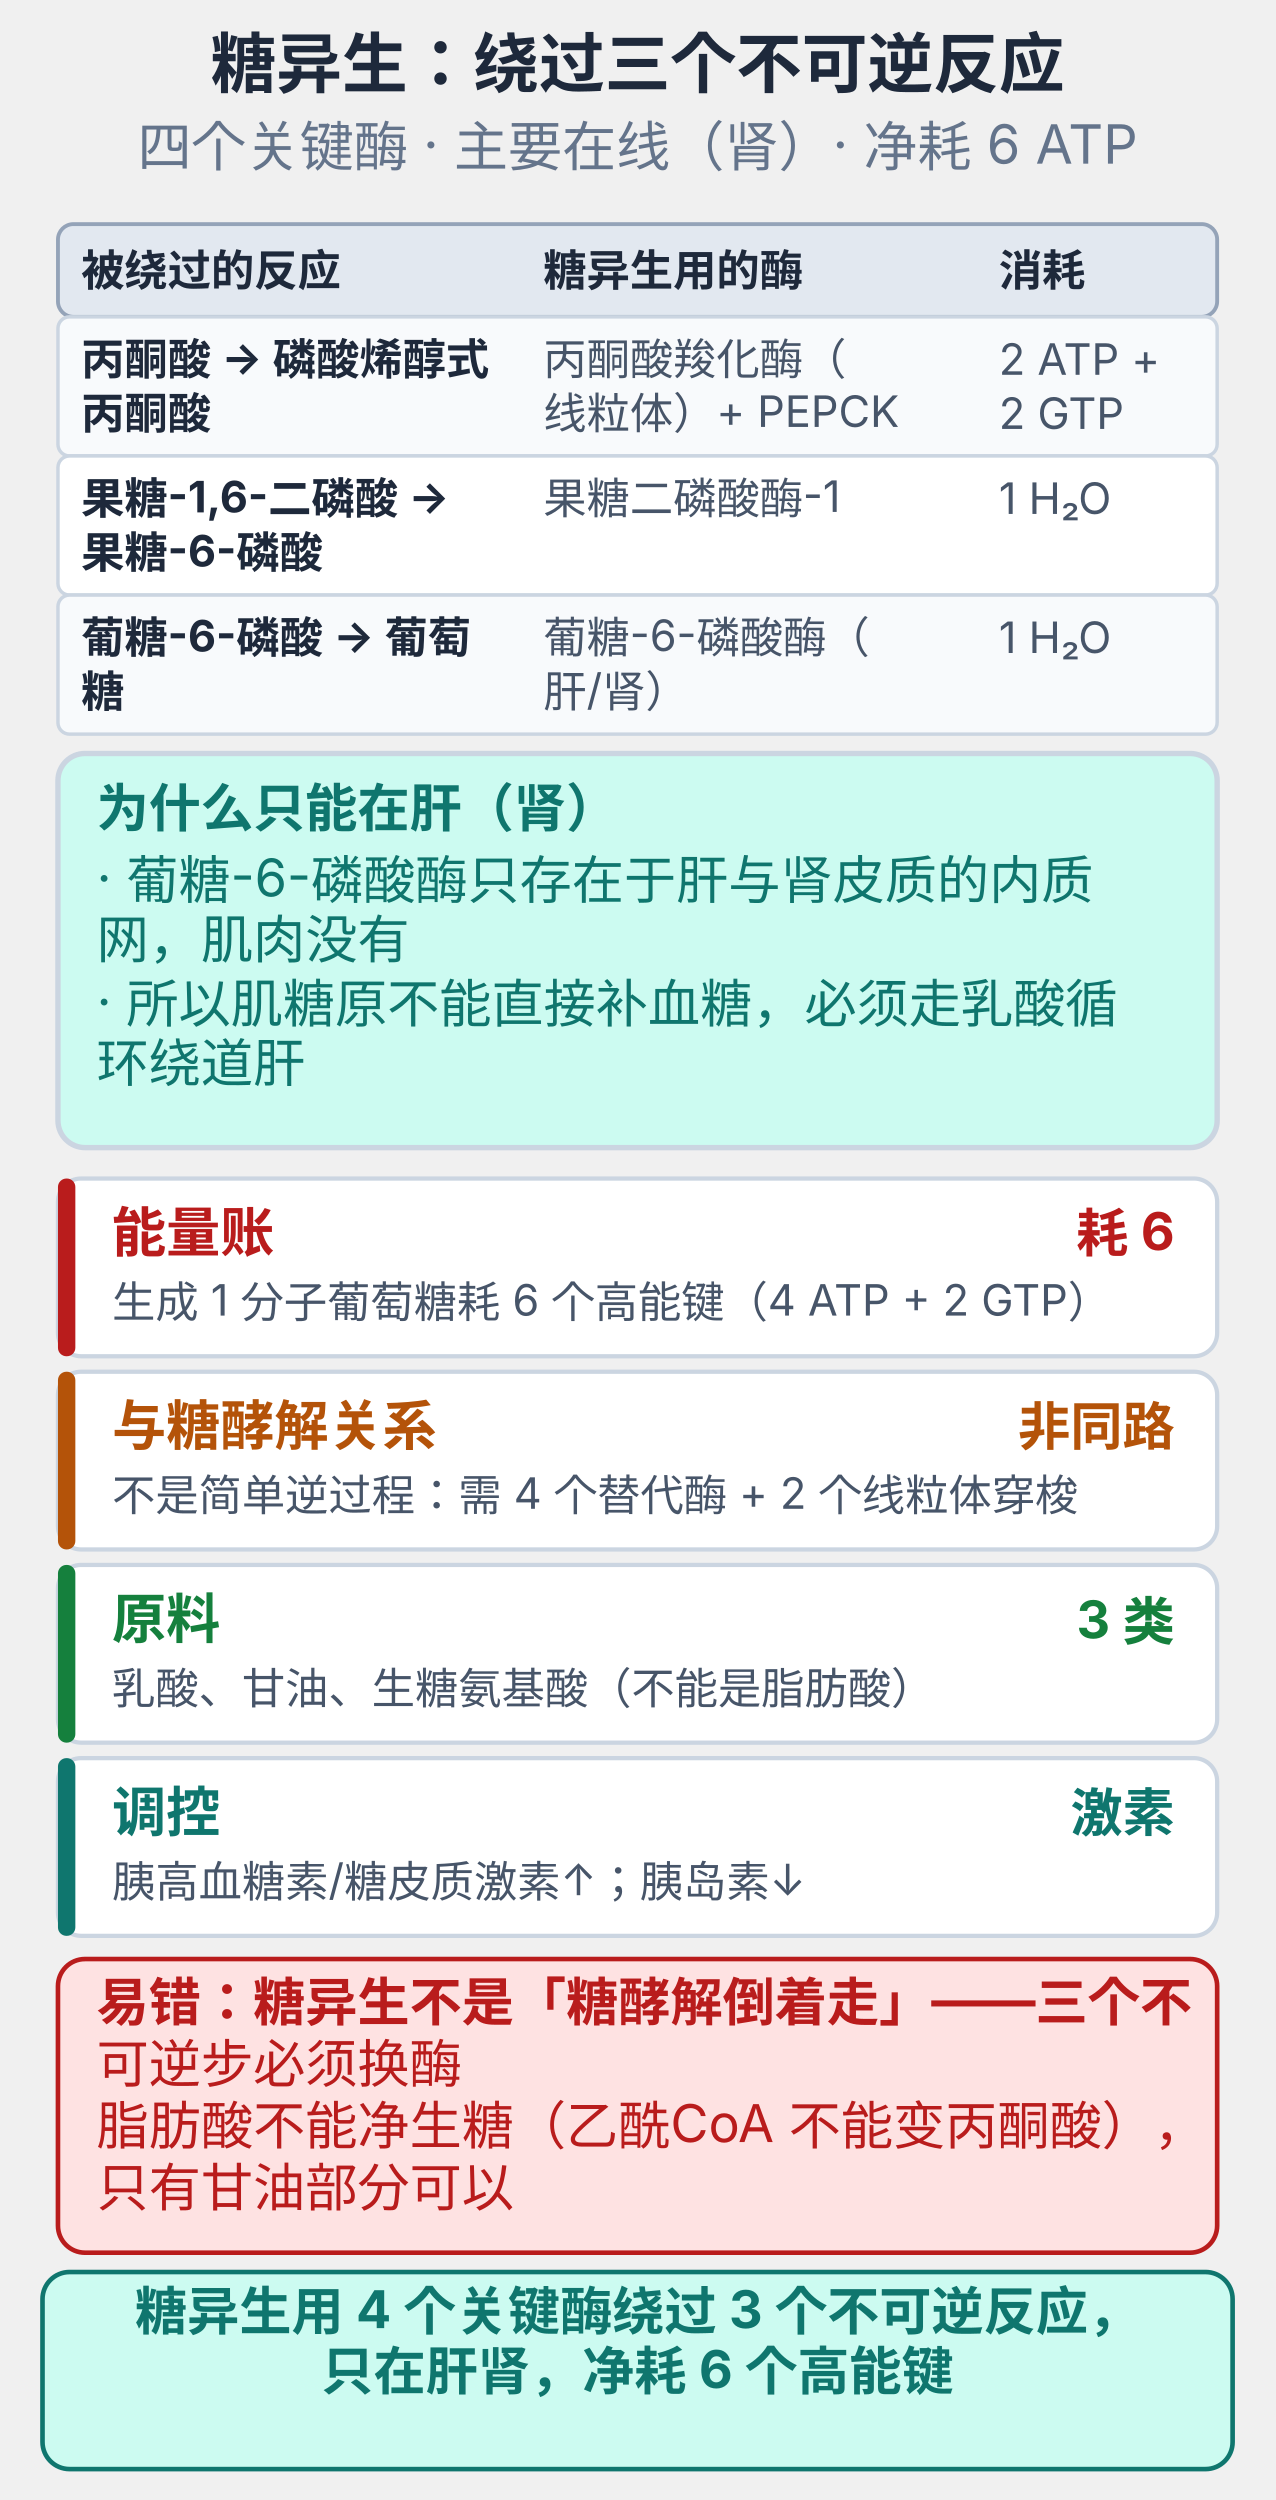
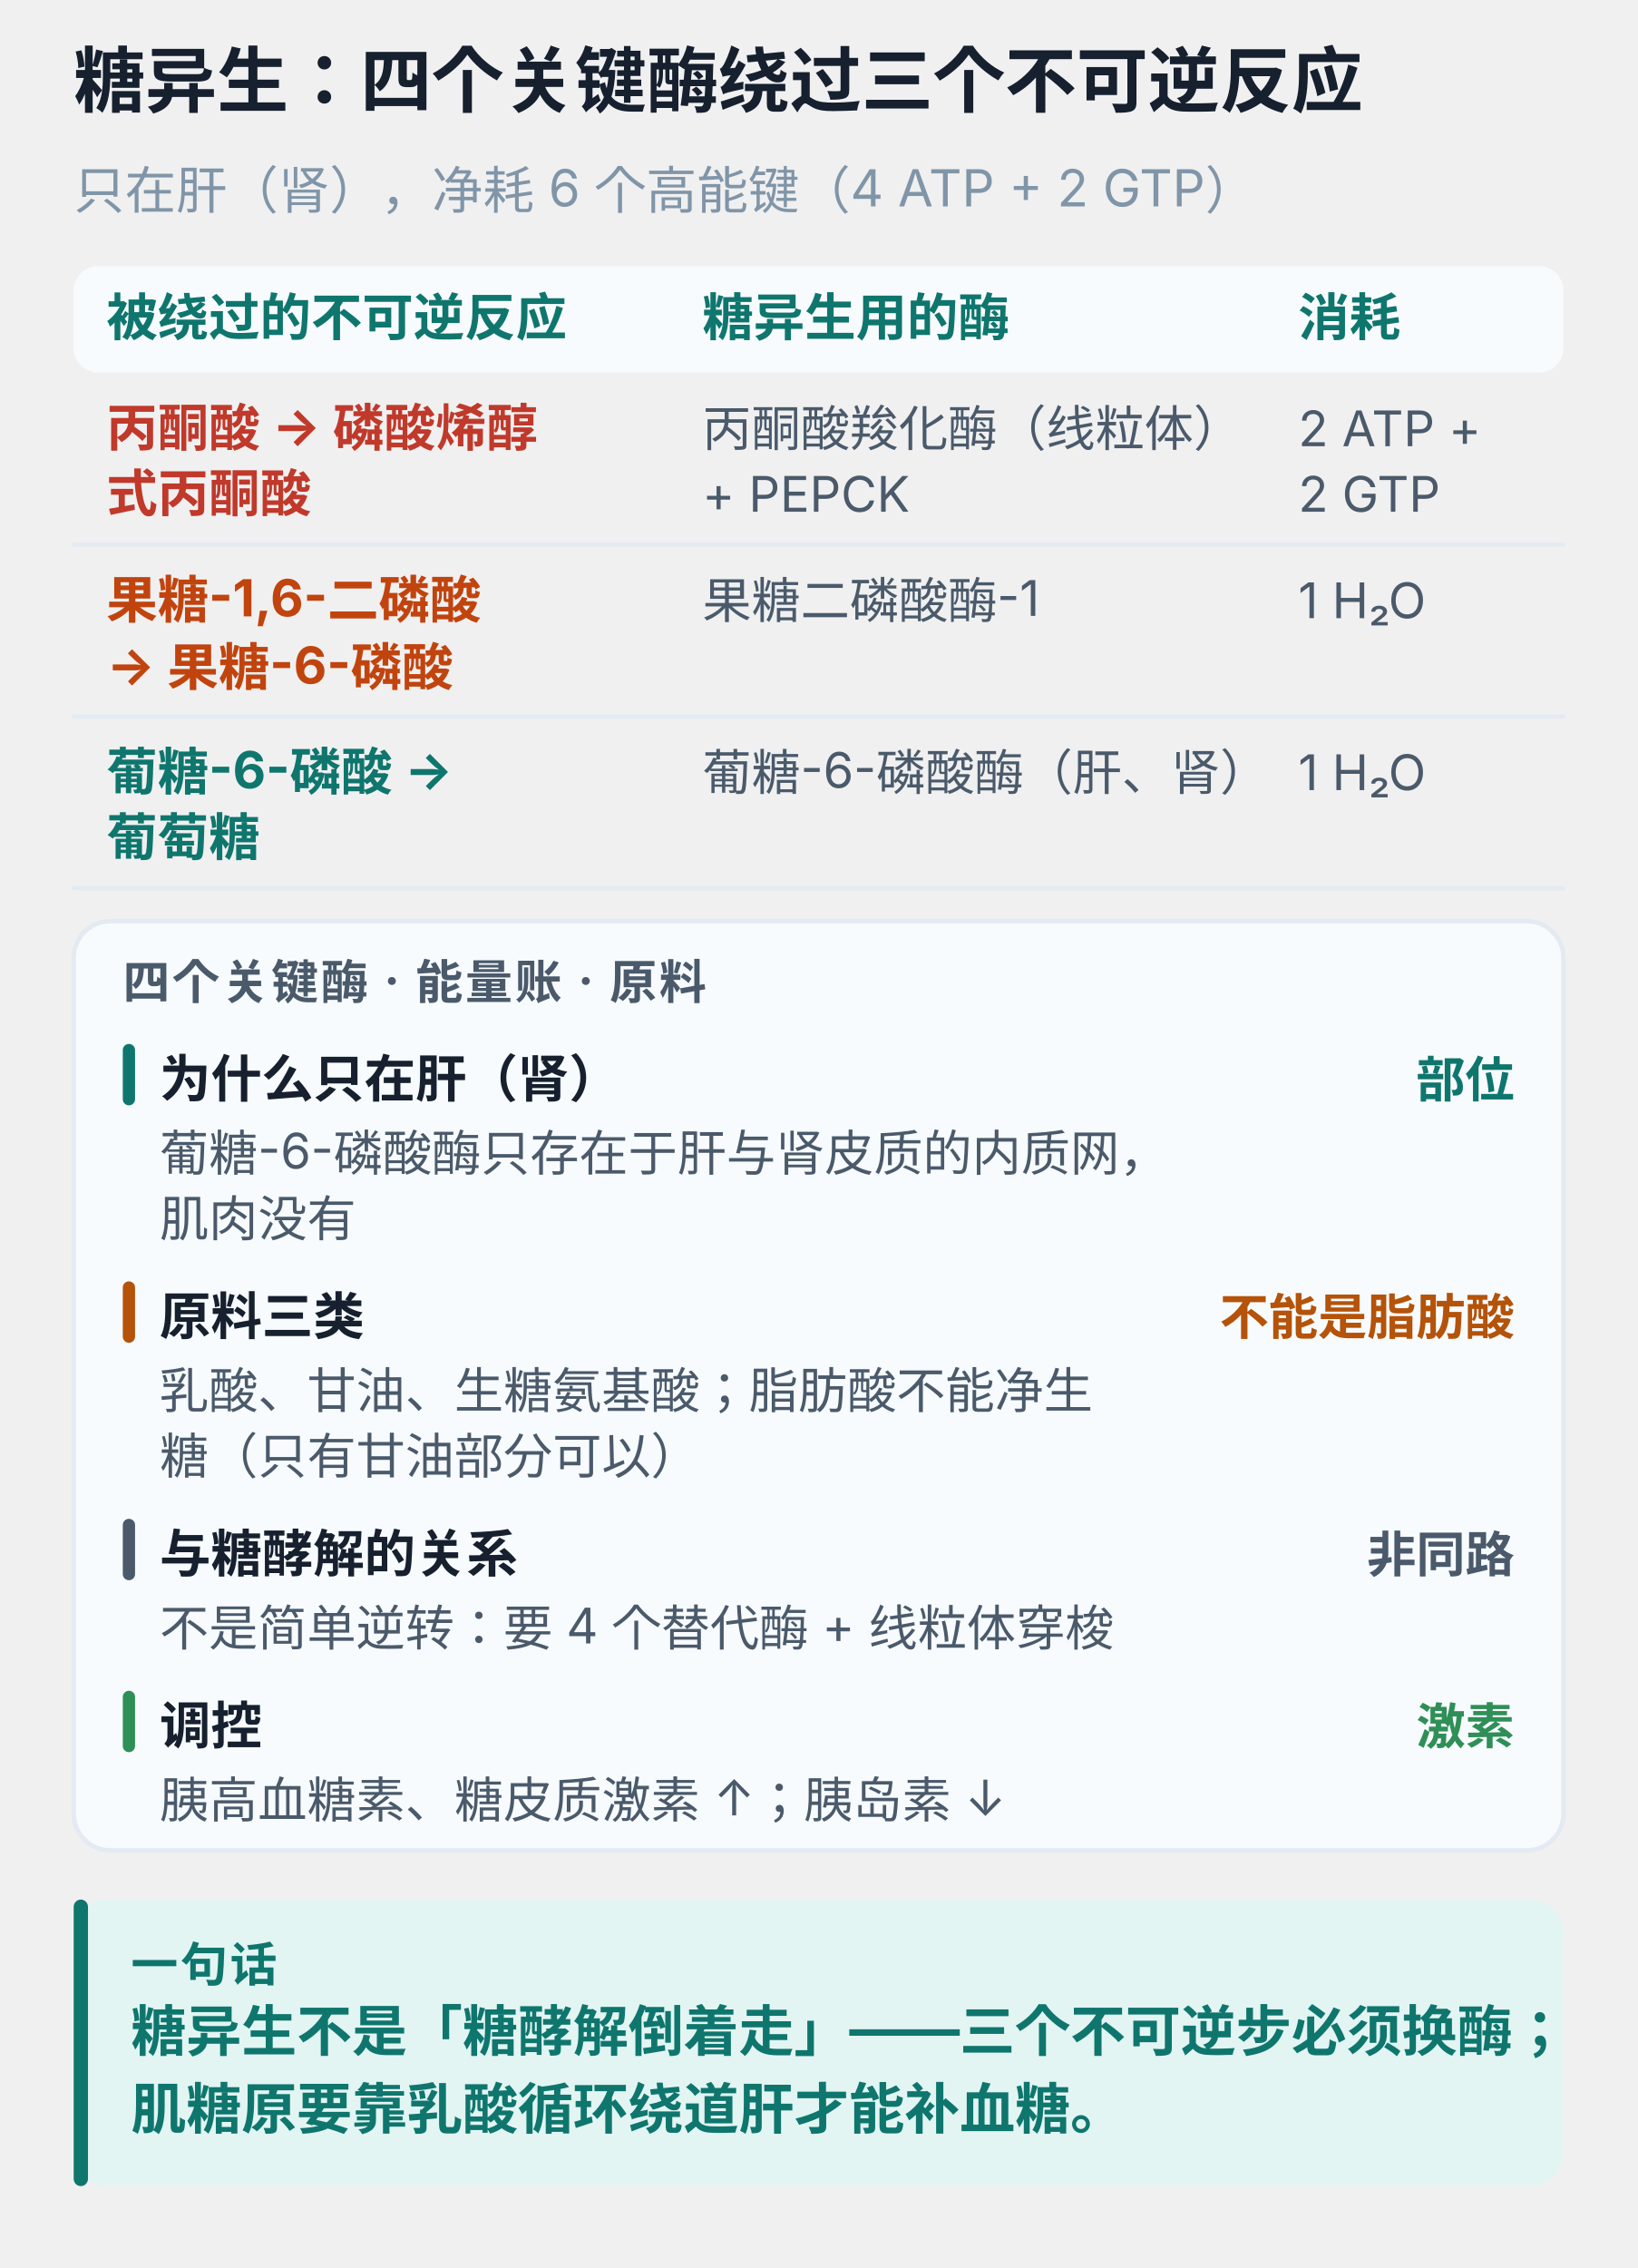
- <svg xmlns="http://www.w3.org/2000/svg" viewBox="0 0 330 647" width="100%" style="max-width:330px;display:block;margin:0 auto;background:#ffffff;border-radius:10px" role="img">
-   <text x="165.0" y="22.6" text-anchor="middle" font-size="17" font-weight="700" fill="#1e293b" font-family="-apple-system,'PingFang SC','Microsoft YaHei',sans-serif">糖异生：绕过三个不可逆反应</text>
-   <text x="165.0" y="43.0" text-anchor="middle" font-size="14" font-weight="400" fill="#64748b" font-family="-apple-system,'PingFang SC','Microsoft YaHei',sans-serif">四个关键酶 · 主要在线（肾）· 净耗 6 ATP</text>
-   <rect x="15.0" y="58.0" width="300.0" height="24.0" rx="4" fill="#e2e8f0" stroke="#94a3b8" stroke-width="1" />
-   <text x="21.0" y="74.0" text-anchor="start" font-size="11.2" font-weight="700" fill="#1e293b" font-family="-apple-system,'PingFang SC','Microsoft YaHei',sans-serif">被绕过的反应</text>
-   <text x="140.6" y="74.0" text-anchor="start" font-size="11.2" font-weight="700" fill="#1e293b" font-family="-apple-system,'PingFang SC','Microsoft YaHei',sans-serif">糖异生用的酶</text>
-   <text x="258.5" y="74.0" text-anchor="start" font-size="11.2" font-weight="700" fill="#1e293b" font-family="-apple-system,'PingFang SC','Microsoft YaHei',sans-serif">消耗</text>
-   <rect x="15.0" y="82.0" width="300.0" height="36.0" rx="3" fill="#f8fafc" stroke="#cbd5e1" stroke-width="0.9" />
-   <text x="21.0" y="97.0" text-anchor="start" font-size="11.2" font-weight="700" fill="#1e293b" font-family="-apple-system,'PingFang SC','Microsoft YaHei',sans-serif">丙酮酸 → 磷酸烯醇式</text>
-   <text x="21.0" y="111.0" text-anchor="start" font-size="11.2" font-weight="700" fill="#1e293b" font-family="-apple-system,'PingFang SC','Microsoft YaHei',sans-serif">丙酮酸</text>
-   <text x="140.6" y="97.0" text-anchor="start" font-size="11.2" font-weight="400" fill="#475569" font-family="-apple-system,'PingFang SC','Microsoft YaHei',sans-serif">丙酮酸羧化酶（</text>
-   <text x="140.6" y="111.0" text-anchor="start" font-size="11.2" font-weight="400" fill="#475569" font-family="-apple-system,'PingFang SC','Microsoft YaHei',sans-serif">线粒体）+ PEPCK</text>
-   <text x="258.5" y="97.0" text-anchor="start" font-size="11.2" font-weight="400" fill="#475569" font-family="-apple-system,'PingFang SC','Microsoft YaHei',sans-serif">2 ATP + </text>
-   <text x="258.5" y="111.0" text-anchor="start" font-size="11.2" font-weight="400" fill="#475569" font-family="-apple-system,'PingFang SC','Microsoft YaHei',sans-serif">2 GTP</text>
-   <rect x="15.0" y="118.0" width="300.0" height="36.0" rx="3" fill="#ffffff" stroke="#cbd5e1" stroke-width="0.9" />
-   <text x="21.0" y="133.0" text-anchor="start" font-size="11.2" font-weight="700" fill="#1e293b" font-family="-apple-system,'PingFang SC','Microsoft YaHei',sans-serif">果糖-1,6-二磷酸 → </text>
-   <text x="21.0" y="147.0" text-anchor="start" font-size="11.2" font-weight="700" fill="#1e293b" font-family="-apple-system,'PingFang SC','Microsoft YaHei',sans-serif">果糖-6-磷酸</text>
-   <text x="140.6" y="133.0" text-anchor="start" font-size="11.2" font-weight="400" fill="#475569" font-family="-apple-system,'PingFang SC','Microsoft YaHei',sans-serif">果糖二磷酸酶-1</text>
-   <text x="258.5" y="133.0" text-anchor="start" font-size="11.2" font-weight="400" fill="#475569" font-family="-apple-system,'PingFang SC','Microsoft YaHei',sans-serif">1 H₂O</text>
-   <rect x="15.0" y="154.0" width="300.0" height="36.0" rx="3" fill="#f8fafc" stroke="#cbd5e1" stroke-width="0.9" />
-   <text x="21.0" y="169.0" text-anchor="start" font-size="11.2" font-weight="700" fill="#1e293b" font-family="-apple-system,'PingFang SC','Microsoft YaHei',sans-serif">葡糖-6-磷酸 → 葡萄</text>
-   <text x="21.0" y="183.0" text-anchor="start" font-size="11.2" font-weight="700" fill="#1e293b" font-family="-apple-system,'PingFang SC','Microsoft YaHei',sans-serif">糖</text>
-   <text x="140.6" y="169.0" text-anchor="start" font-size="11.2" font-weight="400" fill="#475569" font-family="-apple-system,'PingFang SC','Microsoft YaHei',sans-serif">葡糖-6-磷酸酶（</text>
-   <text x="140.6" y="183.0" text-anchor="start" font-size="11.2" font-weight="400" fill="#475569" font-family="-apple-system,'PingFang SC','Microsoft YaHei',sans-serif">肝/肾）</text>
-   <text x="258.5" y="169.0" text-anchor="start" font-size="11.2" font-weight="400" fill="#475569" font-family="-apple-system,'PingFang SC','Microsoft YaHei',sans-serif">1 H₂O</text>
-   <rect x="15.0" y="195.0" width="300.0" height="102.0" rx="7" fill="#ccfbf1" stroke="#cbd5e1" stroke-width="1.4" />
-   <text x="25.0" y="214.0" text-anchor="start" font-size="13.5" font-weight="700" fill="#0f766e" font-family="-apple-system,'PingFang SC','Microsoft YaHei',sans-serif">为什么只能在肝（肾）</text>
-   <text x="25.0" y="232.0" text-anchor="start" font-size="13.5" font-weight="400" fill="#0f766e" font-family="-apple-system,'PingFang SC','Microsoft YaHei',sans-serif">· 葡糖-6-磷酸酶只存在于肝与肾皮质的内质</text>
-   <text x="25.0" y="248.0" text-anchor="start" font-size="13.5" font-weight="400" fill="#0f766e" font-family="-apple-system,'PingFang SC','Microsoft YaHei',sans-serif">网，肌肉没有</text>
-   <text x="25.0" y="264.0" text-anchor="start" font-size="13.5" font-weight="400" fill="#0f766e" font-family="-apple-system,'PingFang SC','Microsoft YaHei',sans-serif">· 所以肌糖原不能直接补血糖，必须走乳酸循</text>
-   <text x="25.0" y="280.0" text-anchor="start" font-size="13.5" font-weight="400" fill="#0f766e" font-family="-apple-system,'PingFang SC','Microsoft YaHei',sans-serif">环绕道肝</text>
-   <rect x="15.0" y="305.0" width="300.0" height="46.0" rx="6" fill="#ffffff" stroke="#cbd5e1" stroke-width="1.1" />
-   <rect x="15.0" y="305.0" width="4.5" height="46.0" rx="2.2" fill="#b91c1c" />
-   <text x="29.0" y="324.0" text-anchor="start" font-size="14" font-weight="700" fill="#b91c1c" font-family="-apple-system,'PingFang SC','Microsoft YaHei',sans-serif">能量账</text>
-   <text x="304.0" y="324.0" text-anchor="end" font-size="13.5" font-weight="700" fill="#b91c1c" font-family="-apple-system,'PingFang SC','Microsoft YaHei',sans-serif">耗 6</text>
-   <text x="29.0" y="341.0" text-anchor="start" font-size="11.2" font-weight="400" fill="#475569" font-family="-apple-system,'PingFang SC','Microsoft YaHei',sans-serif">生成 1 分子葡萄糖耗 6 个高能键（4 ATP + 2 GTP）</text>
-   <rect x="15.0" y="355.0" width="300.0" height="46.0" rx="6" fill="#ffffff" stroke="#cbd5e1" stroke-width="1.1" />
-   <rect x="15.0" y="355.0" width="4.5" height="46.0" rx="2.2" fill="#b45309" />
-   <text x="29.0" y="374.0" text-anchor="start" font-size="14" font-weight="700" fill="#b45309" font-family="-apple-system,'PingFang SC','Microsoft YaHei',sans-serif">与糖酵解关系</text>
-   <text x="304.0" y="374.0" text-anchor="end" font-size="13.5" font-weight="700" fill="#b45309" font-family="-apple-system,'PingFang SC','Microsoft YaHei',sans-serif">非同路</text>
-   <text x="29.0" y="391.0" text-anchor="start" font-size="11.2" font-weight="400" fill="#475569" font-family="-apple-system,'PingFang SC','Microsoft YaHei',sans-serif">不是简单逆过程：需 4 个替代酶 + 2 个线粒体穿梭</text>
-   <rect x="15.0" y="405.0" width="300.0" height="46.0" rx="6" fill="#ffffff" stroke="#cbd5e1" stroke-width="1.1" />
-   <rect x="15.0" y="405.0" width="4.5" height="46.0" rx="2.2" fill="#15803d" />
-   <text x="29.0" y="424.0" text-anchor="start" font-size="14" font-weight="700" fill="#15803d" font-family="-apple-system,'PingFang SC','Microsoft YaHei',sans-serif">原料</text>
-   <text x="304.0" y="424.0" text-anchor="end" font-size="13.5" font-weight="700" fill="#15803d" font-family="-apple-system,'PingFang SC','Microsoft YaHei',sans-serif">3 类</text>
-   <text x="29.0" y="441.0" text-anchor="start" font-size="11.2" font-weight="400" fill="#475569" font-family="-apple-system,'PingFang SC','Microsoft YaHei',sans-serif">乳酸、甘油、生糖氨基酸（不能是脂肪酸）</text>
-   <rect x="15.0" y="455.0" width="300.0" height="46.0" rx="6" fill="#ffffff" stroke="#cbd5e1" stroke-width="1.1" />
-   <rect x="15.0" y="455.0" width="4.5" height="46.0" rx="2.2" fill="#0f766e" />
-   <text x="29.0" y="474.0" text-anchor="start" font-size="14" font-weight="700" fill="#0f766e" font-family="-apple-system,'PingFang SC','Microsoft YaHei',sans-serif">调控</text>
-   <text x="304.0" y="474.0" text-anchor="end" font-size="13.5" font-weight="700" fill="#0f766e" font-family="-apple-system,'PingFang SC','Microsoft YaHei',sans-serif">激素</text>
-   <text x="29.0" y="491.0" text-anchor="start" font-size="11.2" font-weight="400" fill="#475569" font-family="-apple-system,'PingFang SC','Microsoft YaHei',sans-serif">胰高血糖素/糖皮质激素↑；胰岛素↓</text>
-   <rect x="15.0" y="507.0" width="300.0" height="76.0" rx="7" fill="#fee2e2" stroke="#b91c1c" stroke-width="1.2" />
-   <text x="25.0" y="523.0" text-anchor="start" font-size="13.5" font-weight="700" fill="#b91c1c" font-family="-apple-system,'PingFang SC','Microsoft YaHei',sans-serif">易错：糖异生不是「糖酵解倒着走」——三个不</text>
-   <text x="25.0" y="539.0" text-anchor="start" font-size="13.5" font-weight="400" fill="#b91c1c" font-family="-apple-system,'PingFang SC','Microsoft YaHei',sans-serif">可逆步必须换酶</text>
-   <text x="25.0" y="555.0" text-anchor="start" font-size="13.5" font-weight="400" fill="#b91c1c" font-family="-apple-system,'PingFang SC','Microsoft YaHei',sans-serif">脂肪酸不能净生糖（乙酰CoA 不能变丙酮酸），</text>
-   <text x="25.0" y="571.0" text-anchor="start" font-size="13.5" font-weight="400" fill="#b91c1c" font-family="-apple-system,'PingFang SC','Microsoft YaHei',sans-serif">只有甘油部分可以</text>
-   <rect x="11.0" y="588.0" width="308.0" height="51.0" rx="7" fill="#ccfbf1" stroke="#0f766e" stroke-width="1.2" />
-   <text x="165.0" y="603.0" text-anchor="middle" font-size="13.5" font-weight="700" fill="#0f766e" font-family="-apple-system,'PingFang SC','Microsoft YaHei',sans-serif">糖异生用 4 个关键酶绕过 3 个不可逆反应，</text>
-   <text x="165.0" y="618.5" text-anchor="middle" font-size="13.5" font-weight="700" fill="#0f766e" font-family="-apple-system,'PingFang SC','Microsoft YaHei',sans-serif">只在肝肾，净耗 6 个高能键</text>
+ <svg xmlns="http://www.w3.org/2000/svg" viewBox="0 0 400 554" width="100%" style="max-width:400px;display:block;margin:0 auto;background:#ffffff;border-radius:12px" role="img" aria-label="糖异生：四个关键酶绕过三个不可逆反应">
+   <text x="18.0" y="26.0" font-size="17.5" font-weight="700" fill="#16202e" font-family="-apple-system,BlinkMacSystemFont,'PingFang SC','Microsoft YaHei',sans-serif">糖异生：四个关键酶绕过三个不可逆反应</text>
+   <text x="18.0" y="51.0" font-size="12.5" font-weight="400" fill="#8095a8" font-family="-apple-system,BlinkMacSystemFont,'PingFang SC','Microsoft YaHei',sans-serif">只在肝（肾），净耗 6 个高能键（4 ATP + 2 GTP）</text>
+   <rect x="18.0" y="65.0" width="364.0" height="26.0" rx="6" fill="#f8fbfd" />
+   <text x="26.0" y="82.0" font-size="12.5" font-weight="700" fill="#0f766e" font-family="-apple-system,BlinkMacSystemFont,'PingFang SC','Microsoft YaHei',sans-serif">被绕过的不可逆反应</text>
+   <text x="171.6" y="82.0" font-size="12.5" font-weight="700" fill="#0f766e" font-family="-apple-system,BlinkMacSystemFont,'PingFang SC','Microsoft YaHei',sans-serif">糖异生用的酶</text>
+   <text x="317.2" y="82.0" font-size="12.5" font-weight="700" fill="#0f766e" font-family="-apple-system,BlinkMacSystemFont,'PingFang SC','Microsoft YaHei',sans-serif">消耗</text>
+   <line x1="18.0" y1="133.0" x2="382.0" y2="133.0" stroke="#e3eaf2" stroke-width="1" stroke-linecap="round" />
+   <text x="26.0" y="109.0" font-size="12.5" font-weight="700" fill="#c0392b" font-family="-apple-system,BlinkMacSystemFont,'PingFang SC','Microsoft YaHei',sans-serif">丙酮酸 → 磷酸烯醇</text>
+   <text x="26.0" y="125.0" font-size="12.5" font-weight="700" fill="#c0392b" font-family="-apple-system,BlinkMacSystemFont,'PingFang SC','Microsoft YaHei',sans-serif">式丙酮酸</text>
+   <text x="171.6" y="109.0" font-size="12" font-weight="400" fill="#4a5a6b" font-family="-apple-system,BlinkMacSystemFont,'PingFang SC','Microsoft YaHei',sans-serif">丙酮酸羧化酶（线粒体）</text>
+   <text x="171.6" y="125.0" font-size="12" font-weight="400" fill="#4a5a6b" font-family="-apple-system,BlinkMacSystemFont,'PingFang SC','Microsoft YaHei',sans-serif">+ PEPCK</text>
+   <text x="317.2" y="109.0" font-size="12" font-weight="400" fill="#4a5a6b" font-family="-apple-system,BlinkMacSystemFont,'PingFang SC','Microsoft YaHei',sans-serif">2 ATP +</text>
+   <text x="317.2" y="125.0" font-size="12" font-weight="400" fill="#4a5a6b" font-family="-apple-system,BlinkMacSystemFont,'PingFang SC','Microsoft YaHei',sans-serif">2 GTP</text>
+   <line x1="18.0" y1="175.0" x2="382.0" y2="175.0" stroke="#e3eaf2" stroke-width="1" stroke-linecap="round" />
+   <text x="26.0" y="151.0" font-size="12.5" font-weight="700" fill="#c1440e" font-family="-apple-system,BlinkMacSystemFont,'PingFang SC','Microsoft YaHei',sans-serif">果糖-1,6-二磷酸</text>
+   <text x="26.0" y="167.0" font-size="12.5" font-weight="700" fill="#c1440e" font-family="-apple-system,BlinkMacSystemFont,'PingFang SC','Microsoft YaHei',sans-serif">→ 果糖-6-磷酸</text>
+   <text x="171.6" y="151.0" font-size="12" font-weight="400" fill="#4a5a6b" font-family="-apple-system,BlinkMacSystemFont,'PingFang SC','Microsoft YaHei',sans-serif">果糖二磷酸酶-1</text>
+   <text x="317.2" y="151.0" font-size="12" font-weight="400" fill="#4a5a6b" font-family="-apple-system,BlinkMacSystemFont,'PingFang SC','Microsoft YaHei',sans-serif">1 H₂O</text>
+   <line x1="18.0" y1="217.0" x2="382.0" y2="217.0" stroke="#e3eaf2" stroke-width="1" stroke-linecap="round" />
+   <text x="26.0" y="193.0" font-size="12.5" font-weight="700" fill="#0f766e" font-family="-apple-system,BlinkMacSystemFont,'PingFang SC','Microsoft YaHei',sans-serif">葡糖-6-磷酸 →</text>
+   <text x="26.0" y="209.0" font-size="12.5" font-weight="700" fill="#0f766e" font-family="-apple-system,BlinkMacSystemFont,'PingFang SC','Microsoft YaHei',sans-serif"> 葡萄糖</text>
+   <text x="171.6" y="193.0" font-size="12" font-weight="400" fill="#4a5a6b" font-family="-apple-system,BlinkMacSystemFont,'PingFang SC','Microsoft YaHei',sans-serif">葡糖-6-磷酸酶（肝、肾）</text>
+   <text x="317.2" y="193.0" font-size="12" font-weight="400" fill="#4a5a6b" font-family="-apple-system,BlinkMacSystemFont,'PingFang SC','Microsoft YaHei',sans-serif">1 H₂O</text>
+   <rect x="18.0" y="225.0" width="364.0" height="227.0" rx="9" fill="#f8fbfd" stroke="#e3eaf2" stroke-width="1.1" />
+   <text x="30.0" y="244.0" font-size="11.5" font-weight="700" fill="#4a5a6b" letter-spacing="0.6" font-family="-apple-system,BlinkMacSystemFont,'PingFang SC','Microsoft YaHei',sans-serif">四个关键酶 · 能量账 · 原料</text>
+   <rect x="30.0" y="255.0" width="3.0" height="15.0" rx="1.5" fill="#0f766e" />
+   <text x="39.0" y="268.0" font-size="12.5" font-weight="700" fill="#16202e" font-family="-apple-system,BlinkMacSystemFont,'PingFang SC','Microsoft YaHei',sans-serif">为什么只在肝（肾）</text>
+   <text x="370.0" y="268.0" text-anchor="end" font-size="12" font-weight="700" fill="#0f766e" font-family="-apple-system,BlinkMacSystemFont,'PingFang SC','Microsoft YaHei',sans-serif">部位</text>
+   <text x="39.0" y="286.0" font-size="12" font-weight="400" fill="#4a5a6b" font-family="-apple-system,BlinkMacSystemFont,'PingFang SC','Microsoft YaHei',sans-serif">葡糖-6-磷酸酶只存在于肝与肾皮质的内质网，</text>
+   <text x="39.0" y="302.0" font-size="12" font-weight="400" fill="#4a5a6b" font-family="-apple-system,BlinkMacSystemFont,'PingFang SC','Microsoft YaHei',sans-serif">肌肉没有</text>
+   <rect x="30.0" y="313.0" width="3.0" height="15.0" rx="1.5" fill="#b45309" />
+   <text x="39.0" y="326.0" font-size="12.5" font-weight="700" fill="#16202e" font-family="-apple-system,BlinkMacSystemFont,'PingFang SC','Microsoft YaHei',sans-serif">原料三类</text>
+   <text x="370.0" y="326.0" text-anchor="end" font-size="12" font-weight="700" fill="#b45309" font-family="-apple-system,BlinkMacSystemFont,'PingFang SC','Microsoft YaHei',sans-serif">不能是脂肪酸</text>
+   <text x="39.0" y="344.0" font-size="12" font-weight="400" fill="#4a5a6b" font-family="-apple-system,BlinkMacSystemFont,'PingFang SC','Microsoft YaHei',sans-serif">乳酸、甘油、生糖氨基酸；脂肪酸不能净生</text>
+   <text x="39.0" y="360.0" font-size="12" font-weight="400" fill="#4a5a6b" font-family="-apple-system,BlinkMacSystemFont,'PingFang SC','Microsoft YaHei',sans-serif">糖（只有甘油部分可以）</text>
+   <rect x="30.0" y="371.0" width="3.0" height="15.0" rx="1.5" fill="#4a5a6b" />
+   <text x="39.0" y="384.0" font-size="12.5" font-weight="700" fill="#16202e" font-family="-apple-system,BlinkMacSystemFont,'PingFang SC','Microsoft YaHei',sans-serif">与糖酵解的关系</text>
+   <text x="370.0" y="384.0" text-anchor="end" font-size="12" font-weight="700" fill="#4a5a6b" font-family="-apple-system,BlinkMacSystemFont,'PingFang SC','Microsoft YaHei',sans-serif">非同路</text>
+   <text x="39.0" y="402.0" font-size="12" font-weight="400" fill="#4a5a6b" font-family="-apple-system,BlinkMacSystemFont,'PingFang SC','Microsoft YaHei',sans-serif">不是简单逆转：要 4 个替代酶 + 线粒体穿梭</text>
+   <rect x="30.0" y="413.0" width="3.0" height="15.0" rx="1.5" fill="#2f8f57" />
+   <text x="39.0" y="426.0" font-size="12.5" font-weight="700" fill="#16202e" font-family="-apple-system,BlinkMacSystemFont,'PingFang SC','Microsoft YaHei',sans-serif">调控</text>
+   <text x="370.0" y="426.0" text-anchor="end" font-size="12" font-weight="700" fill="#2f8f57" font-family="-apple-system,BlinkMacSystemFont,'PingFang SC','Microsoft YaHei',sans-serif">激素</text>
+   <text x="39.0" y="444.0" font-size="12" font-weight="400" fill="#4a5a6b" font-family="-apple-system,BlinkMacSystemFont,'PingFang SC','Microsoft YaHei',sans-serif">胰高血糖素、糖皮质激素 ↑；胰岛素 ↓</text>
+   <rect x="18.0" y="464.0" width="364.0" height="70.0" rx="8" fill="#e2f5f2" />
+   <rect x="18.0" y="464.0" width="3.5" height="70.0" rx="1.8" fill="#0f766e" />
+   <text x="32.0" y="484.0" font-size="11.5" font-weight="700" fill="#0f766e" letter-spacing="0.6" font-family="-apple-system,BlinkMacSystemFont,'PingFang SC','Microsoft YaHei',sans-serif">一句话</text>
+   <text x="32.0" y="501.0" font-size="13.5" font-weight="700" fill="#0f766e" font-family="-apple-system,BlinkMacSystemFont,'PingFang SC','Microsoft YaHei',sans-serif">糖异生不是「糖酵解倒着走」——三个不可逆步必须换酶；</text>
+   <text x="32.0" y="520.0" font-size="13.5" font-weight="700" fill="#0f766e" font-family="-apple-system,BlinkMacSystemFont,'PingFang SC','Microsoft YaHei',sans-serif">肌糖原要靠乳酸循环绕道肝才能补血糖。</text>
</svg>
